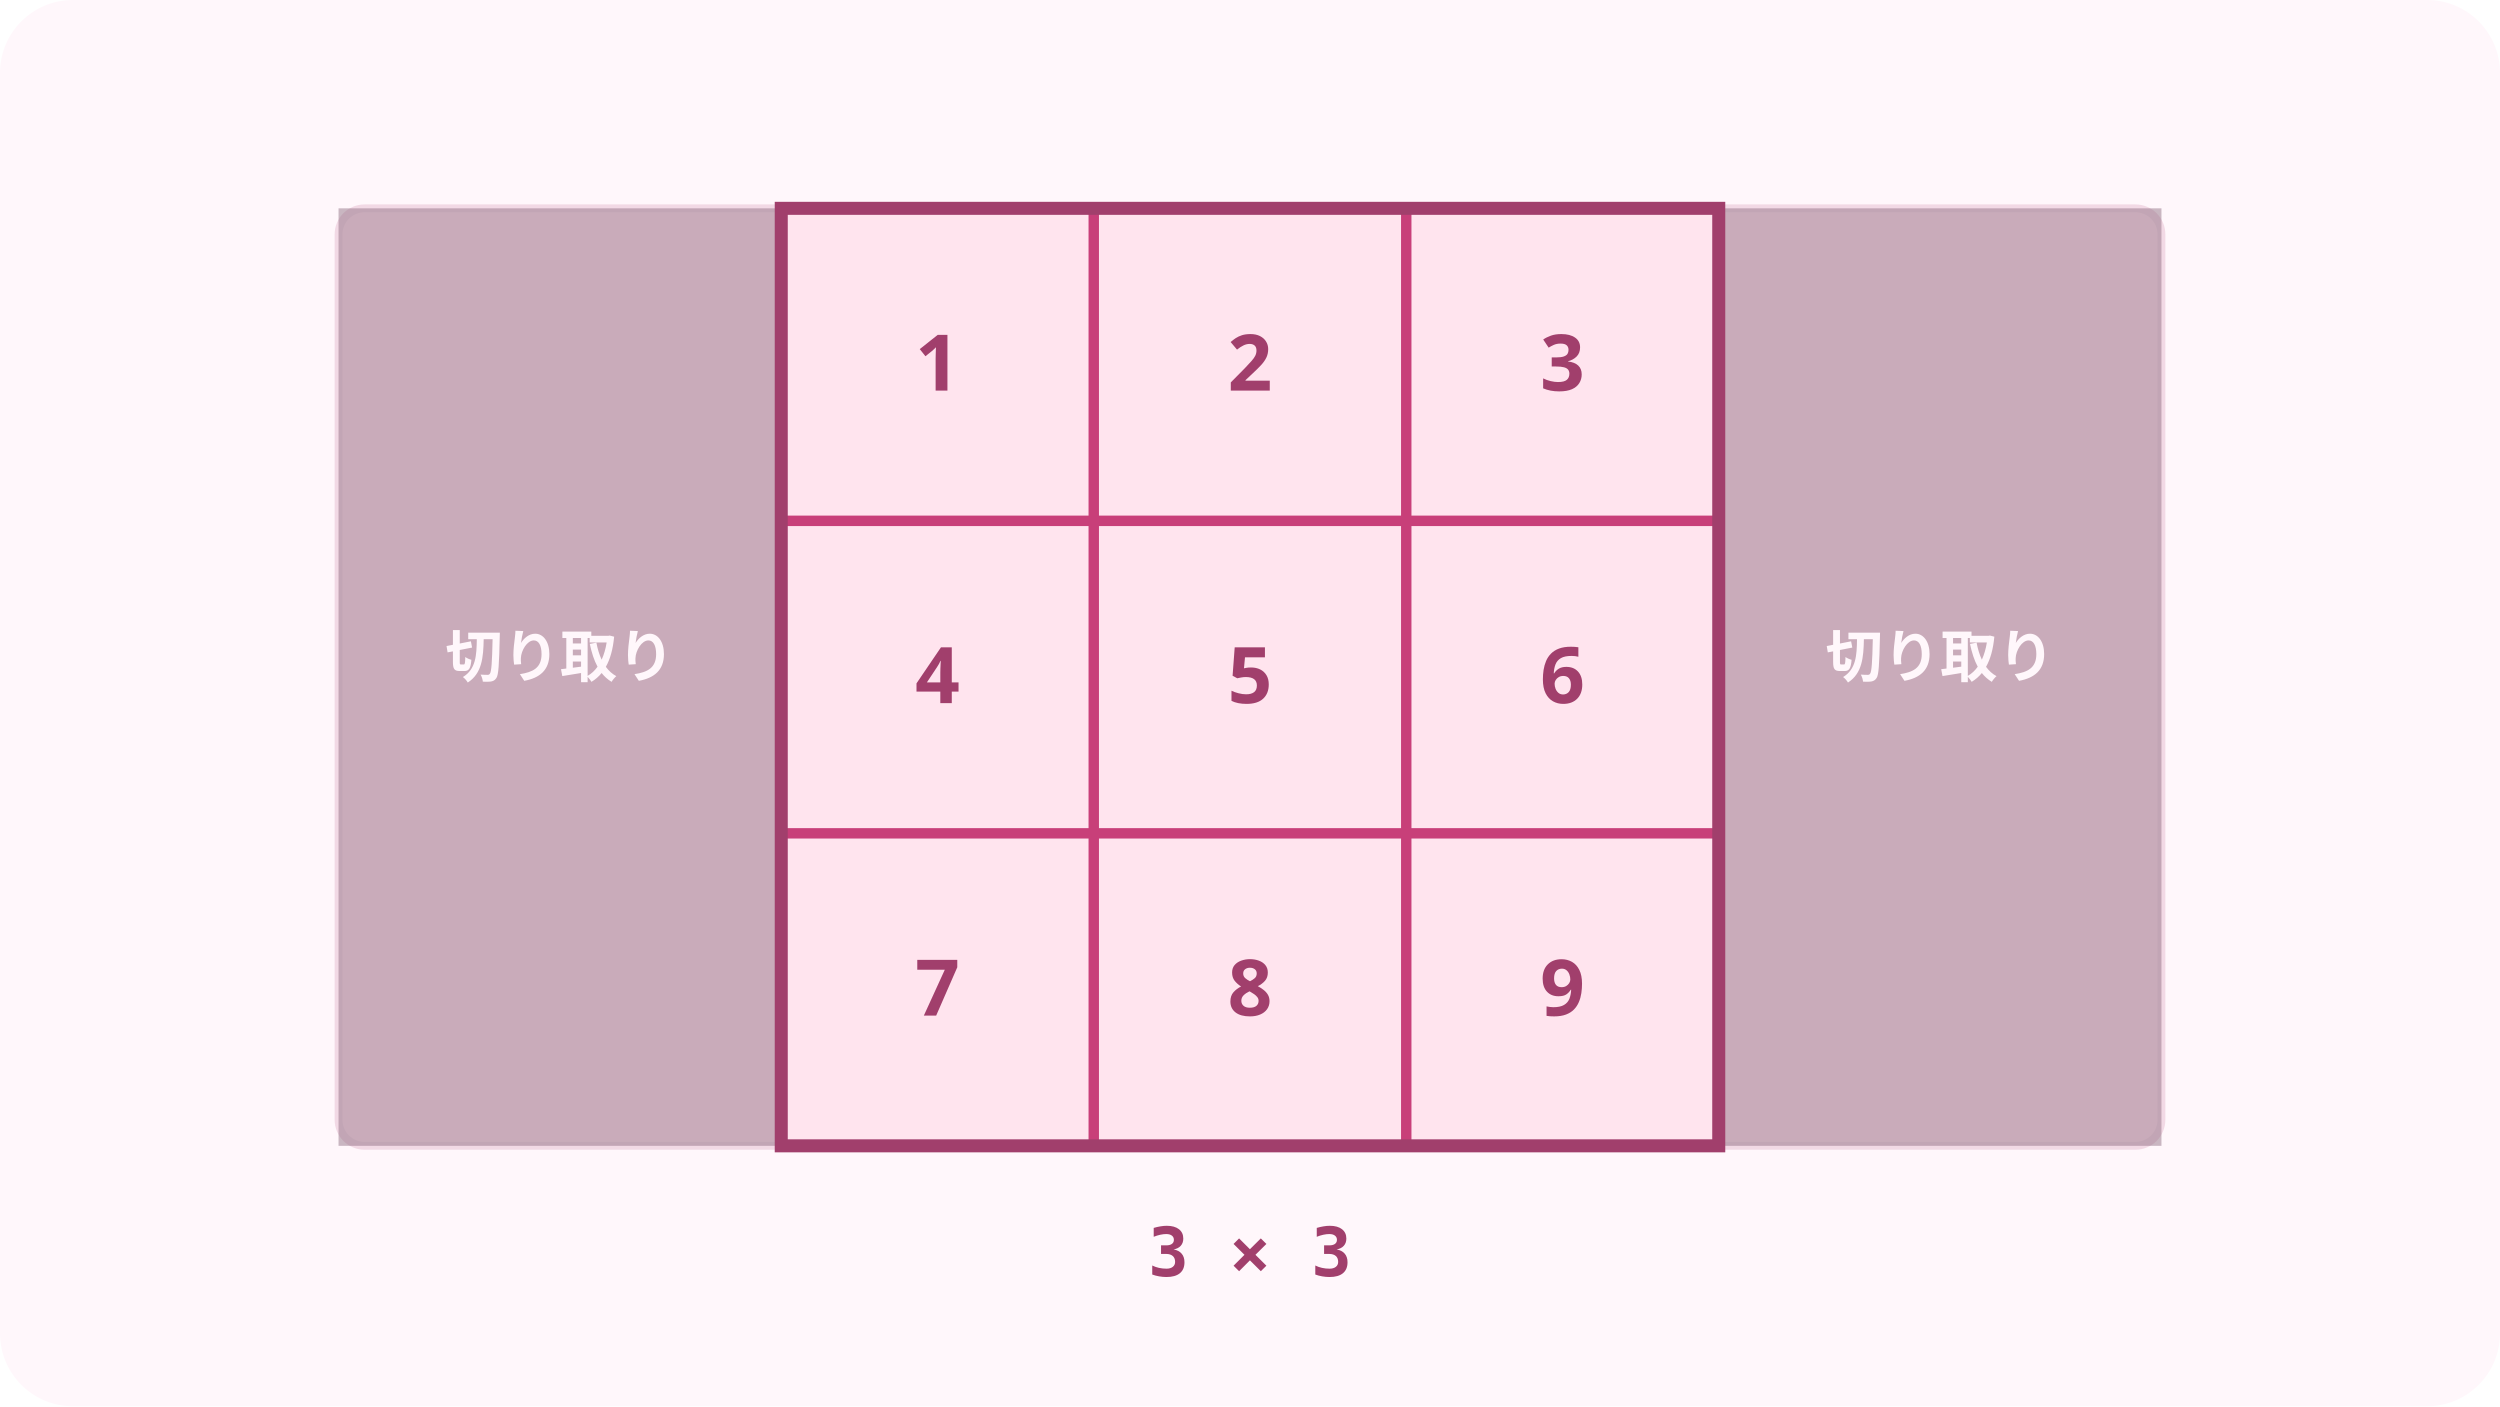
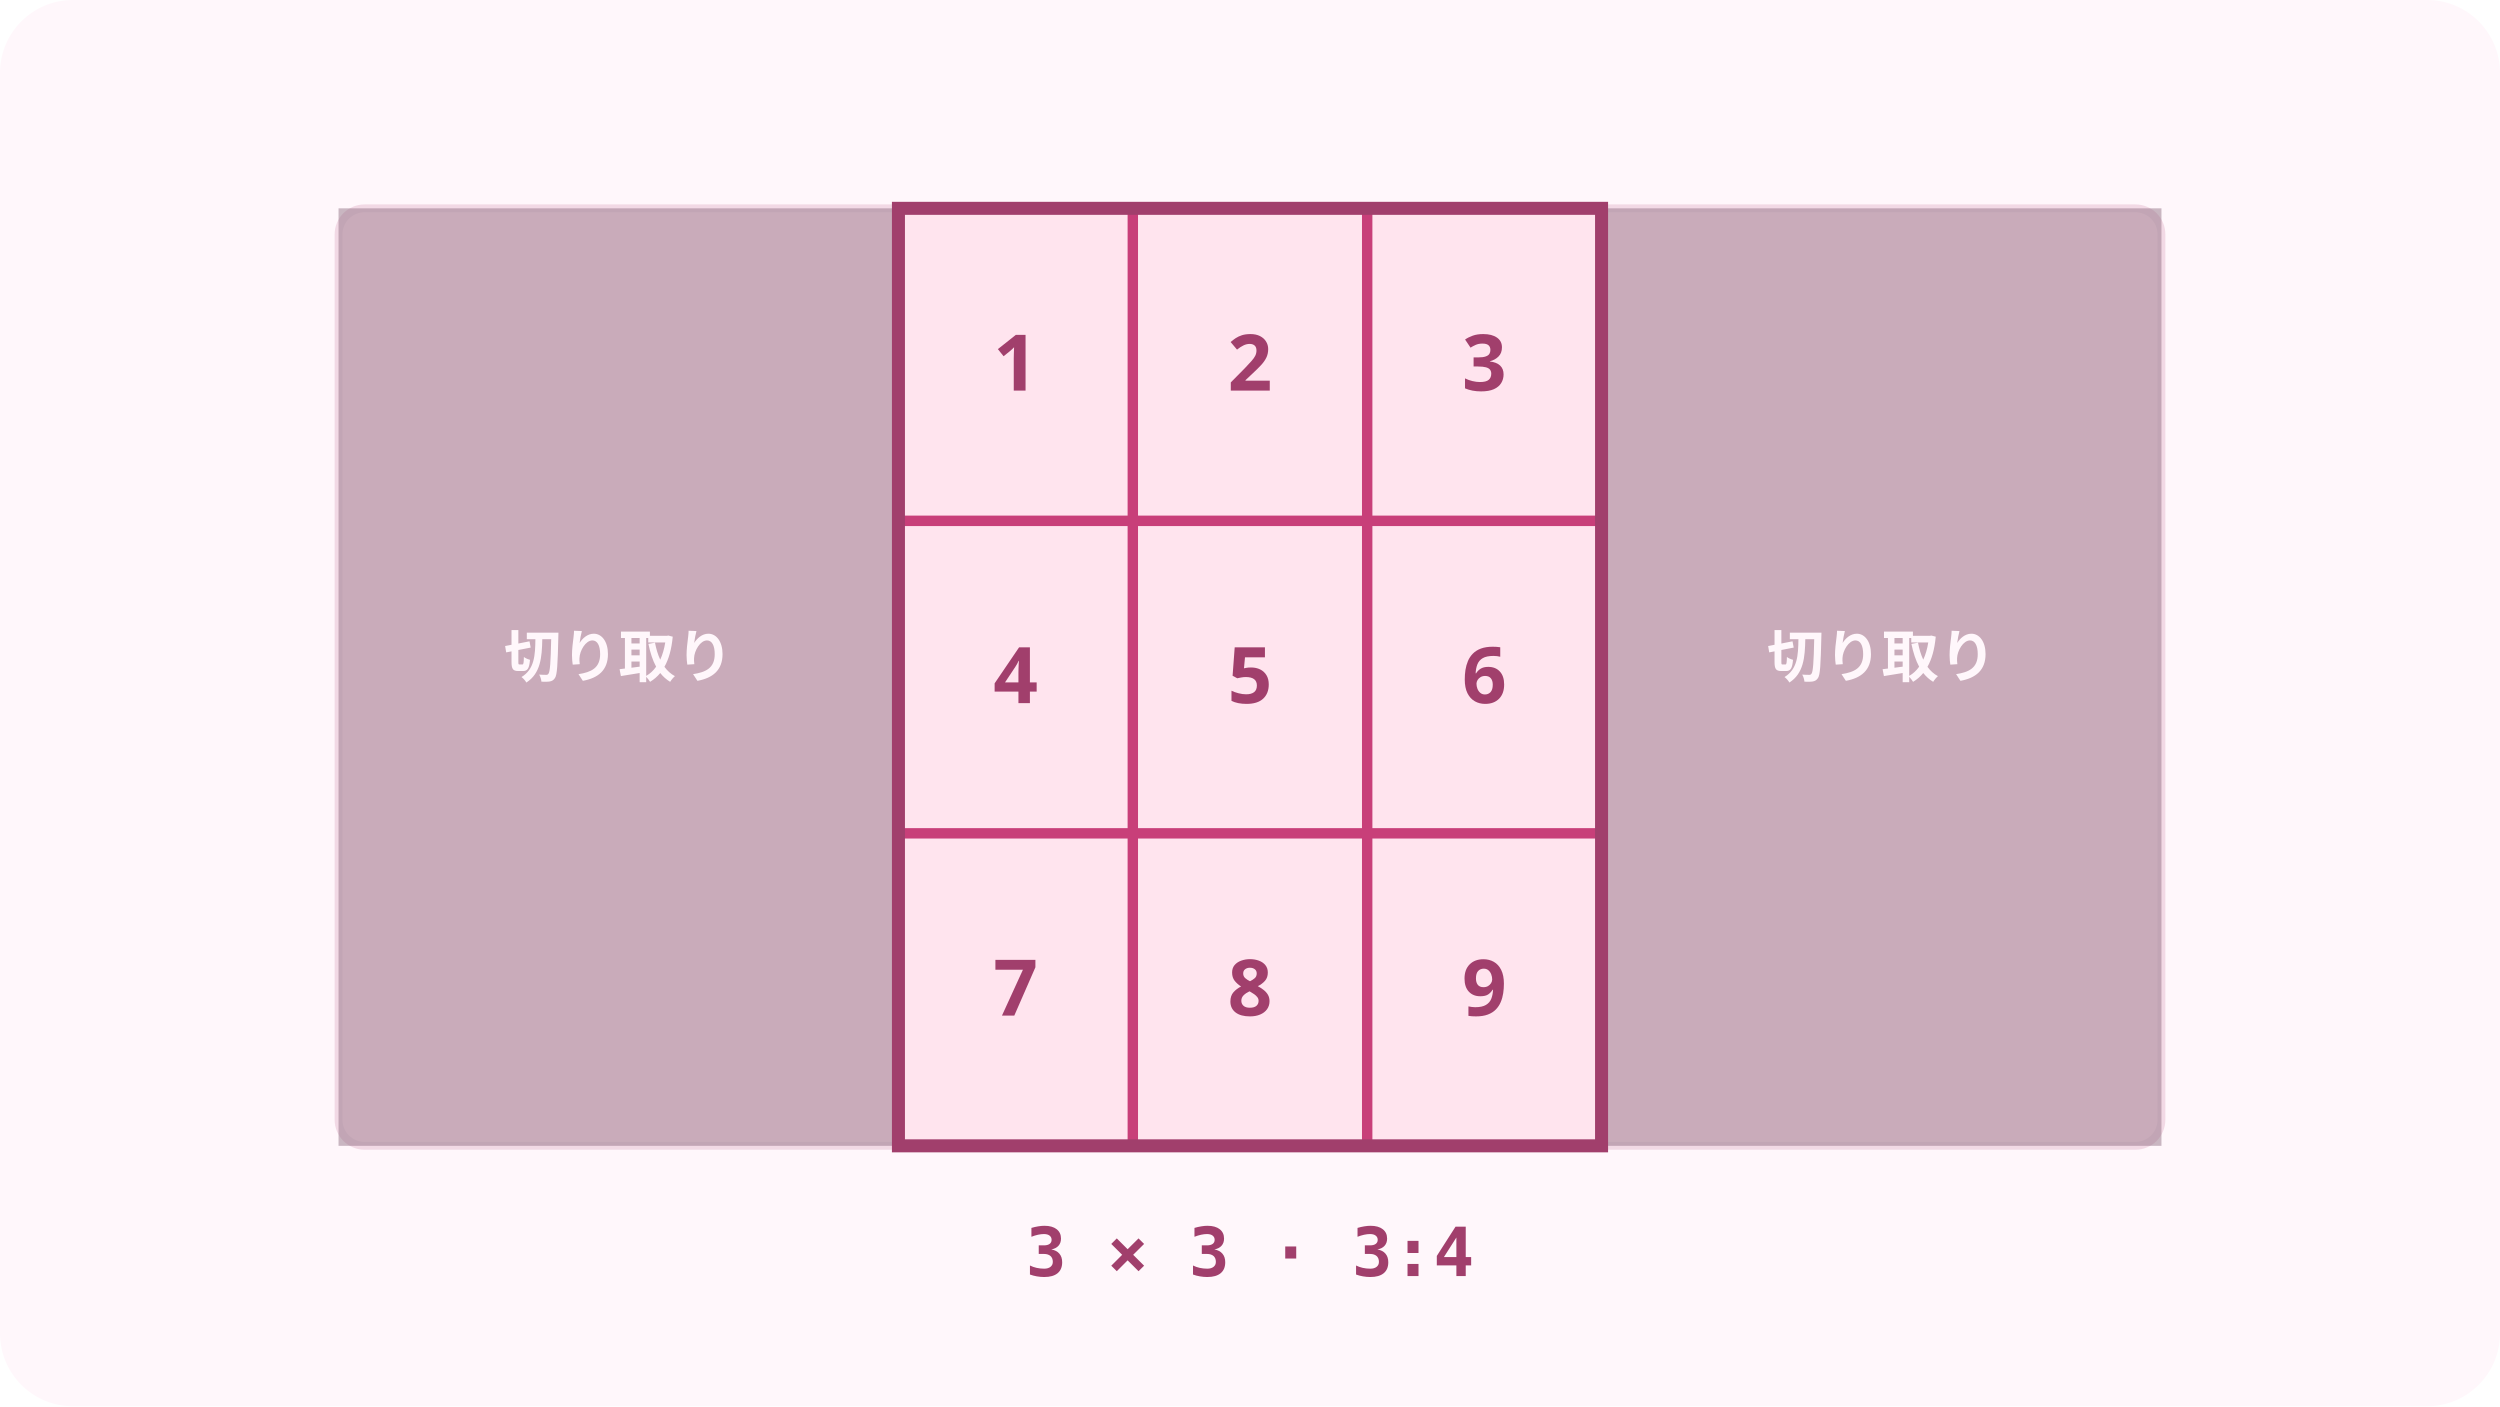
- <svg xmlns="http://www.w3.org/2000/svg" viewBox="0 0 960 540" role="img" aria-label="画像の中央から切り抜いた、正方形タイルの 3 × 3 グリッド。">
+ <svg xmlns="http://www.w3.org/2000/svg" viewBox="0 0 960 540" role="img" aria-label="画像の中央から切り抜いた、3:4 タイルの 3 × 3 グリッド。">
  <rect width="960" height="540" rx="28" fill="#fff7fb" />
  <rect x="130" y="80" width="700" height="360" rx="10" fill="#ffe4ee" stroke="#f2d9e5" stroke-width="3" />
-   <rect x="130" y="80" width="170.0" height="360" fill="#876579" opacity="0.45" />
-   <rect x="660.0" y="80" width="170.0" height="360" fill="#876579" opacity="0.45" />
-   <text x="215.0" y="260.0" fill="#fff7fb" font-size="22" font-weight="800" text-anchor="middle" font-family="system-ui,'PingFang SC','Noto Sans SC','Hiragino Sans',sans-serif">切り取り</text>
-   <text x="745.0" y="260.0" fill="#fff7fb" font-size="22" font-weight="800" text-anchor="middle" font-family="system-ui,'PingFang SC','Noto Sans SC','Hiragino Sans',sans-serif">切り取り</text>
-   <line x1="420.0" y1="80" x2="420.0" y2="440" stroke="#c83f79" stroke-width="4" stroke-linecap="round" />
-   <line x1="300.0" y1="200.0" x2="660.0" y2="200.0" stroke="#c83f79" stroke-width="4" stroke-linecap="round" />
-   <line x1="540.0" y1="80" x2="540.0" y2="440" stroke="#c83f79" stroke-width="4" stroke-linecap="round" />
-   <line x1="300.0" y1="320.0" x2="660.0" y2="320.0" stroke="#c83f79" stroke-width="4" stroke-linecap="round" />
-   <rect x="300.0" y="80" width="360" height="360" fill="none" stroke="#a13f6c" stroke-width="5" />
-   <text x="360.0" y="150.0" fill="#a13f6c" font-size="30" font-weight="800" text-anchor="middle" font-family="system-ui,'PingFang SC','Noto Sans SC','Hiragino Sans',sans-serif">1</text>
+   <rect x="130" y="80" width="215.0" height="360" fill="#876579" opacity="0.45" />
+   <rect x="615.0" y="80" width="215.0" height="360" fill="#876579" opacity="0.45" />
+   <text x="237.5" y="260.0" fill="#fff7fb" font-size="22" font-weight="800" text-anchor="middle" font-family="system-ui,'PingFang SC','Noto Sans SC','Hiragino Sans',sans-serif">切り取り</text>
+   <text x="722.5" y="260.0" fill="#fff7fb" font-size="22" font-weight="800" text-anchor="middle" font-family="system-ui,'PingFang SC','Noto Sans SC','Hiragino Sans',sans-serif">切り取り</text>
+   <line x1="435.0" y1="80" x2="435.0" y2="440" stroke="#c83f79" stroke-width="4" stroke-linecap="round" />
+   <line x1="345.0" y1="200.0" x2="615.0" y2="200.0" stroke="#c83f79" stroke-width="4" stroke-linecap="round" />
+   <line x1="525.0" y1="80" x2="525.0" y2="440" stroke="#c83f79" stroke-width="4" stroke-linecap="round" />
+   <line x1="345.0" y1="320.0" x2="615.0" y2="320.0" stroke="#c83f79" stroke-width="4" stroke-linecap="round" />
+   <rect x="345.0" y="80" width="270.0" height="360" fill="none" stroke="#a13f6c" stroke-width="5" />
+   <text x="390.0" y="150.0" fill="#a13f6c" font-size="30" font-weight="800" text-anchor="middle" font-family="system-ui,'PingFang SC','Noto Sans SC','Hiragino Sans',sans-serif">1</text>
  <text x="480.0" y="150.0" fill="#a13f6c" font-size="30" font-weight="800" text-anchor="middle" font-family="system-ui,'PingFang SC','Noto Sans SC','Hiragino Sans',sans-serif">2</text>
-   <text x="600.0" y="150.0" fill="#a13f6c" font-size="30" font-weight="800" text-anchor="middle" font-family="system-ui,'PingFang SC','Noto Sans SC','Hiragino Sans',sans-serif">3</text>
-   <text x="360.0" y="270.0" fill="#a13f6c" font-size="30" font-weight="800" text-anchor="middle" font-family="system-ui,'PingFang SC','Noto Sans SC','Hiragino Sans',sans-serif">4</text>
+   <text x="570.0" y="150.0" fill="#a13f6c" font-size="30" font-weight="800" text-anchor="middle" font-family="system-ui,'PingFang SC','Noto Sans SC','Hiragino Sans',sans-serif">3</text>
+   <text x="390.0" y="270.0" fill="#a13f6c" font-size="30" font-weight="800" text-anchor="middle" font-family="system-ui,'PingFang SC','Noto Sans SC','Hiragino Sans',sans-serif">4</text>
  <text x="480.0" y="270.0" fill="#a13f6c" font-size="30" font-weight="800" text-anchor="middle" font-family="system-ui,'PingFang SC','Noto Sans SC','Hiragino Sans',sans-serif">5</text>
-   <text x="600.0" y="270.0" fill="#a13f6c" font-size="30" font-weight="800" text-anchor="middle" font-family="system-ui,'PingFang SC','Noto Sans SC','Hiragino Sans',sans-serif">6</text>
-   <text x="360.0" y="390.0" fill="#a13f6c" font-size="30" font-weight="800" text-anchor="middle" font-family="system-ui,'PingFang SC','Noto Sans SC','Hiragino Sans',sans-serif">7</text>
+   <text x="570.0" y="270.0" fill="#a13f6c" font-size="30" font-weight="800" text-anchor="middle" font-family="system-ui,'PingFang SC','Noto Sans SC','Hiragino Sans',sans-serif">6</text>
+   <text x="390.0" y="390.0" fill="#a13f6c" font-size="30" font-weight="800" text-anchor="middle" font-family="system-ui,'PingFang SC','Noto Sans SC','Hiragino Sans',sans-serif">7</text>
  <text x="480.0" y="390.0" fill="#a13f6c" font-size="30" font-weight="800" text-anchor="middle" font-family="system-ui,'PingFang SC','Noto Sans SC','Hiragino Sans',sans-serif">8</text>
-   <text x="600.0" y="390.0" fill="#a13f6c" font-size="30" font-weight="800" text-anchor="middle" font-family="system-ui,'PingFang SC','Noto Sans SC','Hiragino Sans',sans-serif">9</text>
-   <text x="480" y="490" fill="#a13f6c" font-size="26" font-weight="800" text-anchor="middle" font-family="ui-monospace,Menlo,Consolas,monospace">3 × 3</text>
+   <text x="570.0" y="390.0" fill="#a13f6c" font-size="30" font-weight="800" text-anchor="middle" font-family="system-ui,'PingFang SC','Noto Sans SC','Hiragino Sans',sans-serif">9</text>
+   <text x="480" y="490" fill="#a13f6c" font-size="26" font-weight="800" text-anchor="middle" font-family="ui-monospace,Menlo,Consolas,monospace">3 × 3 · 3:4</text>
</svg>
